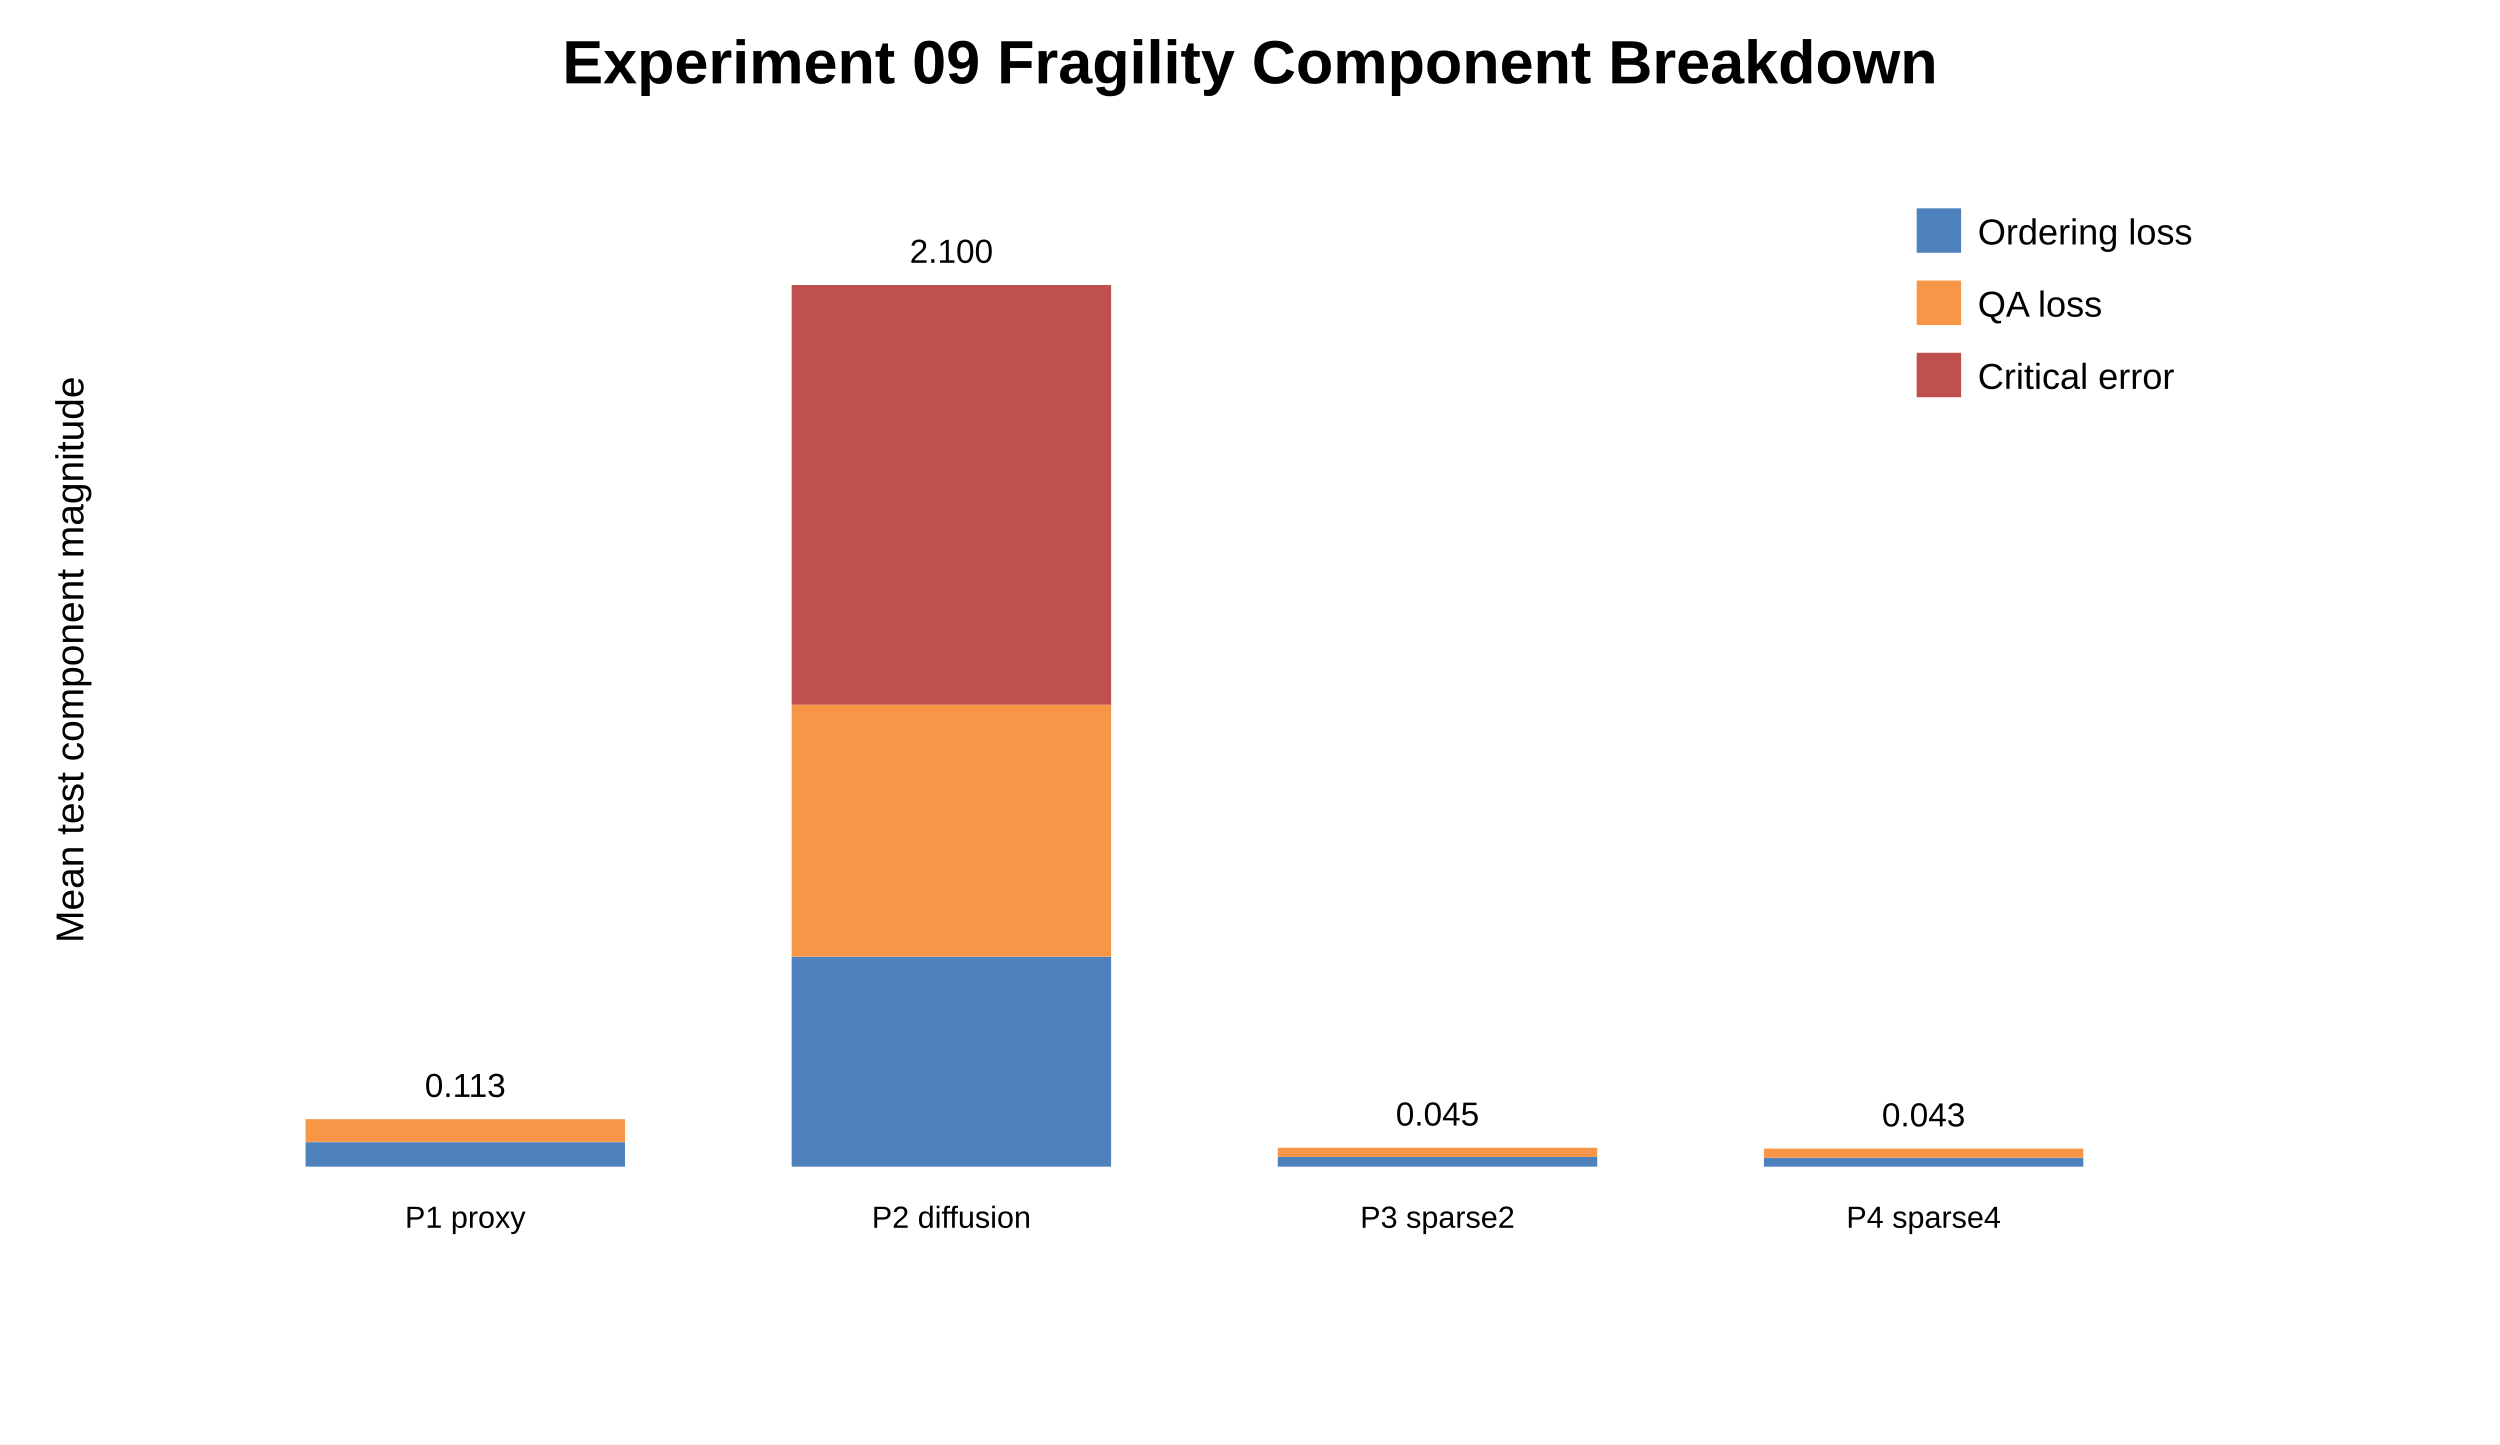
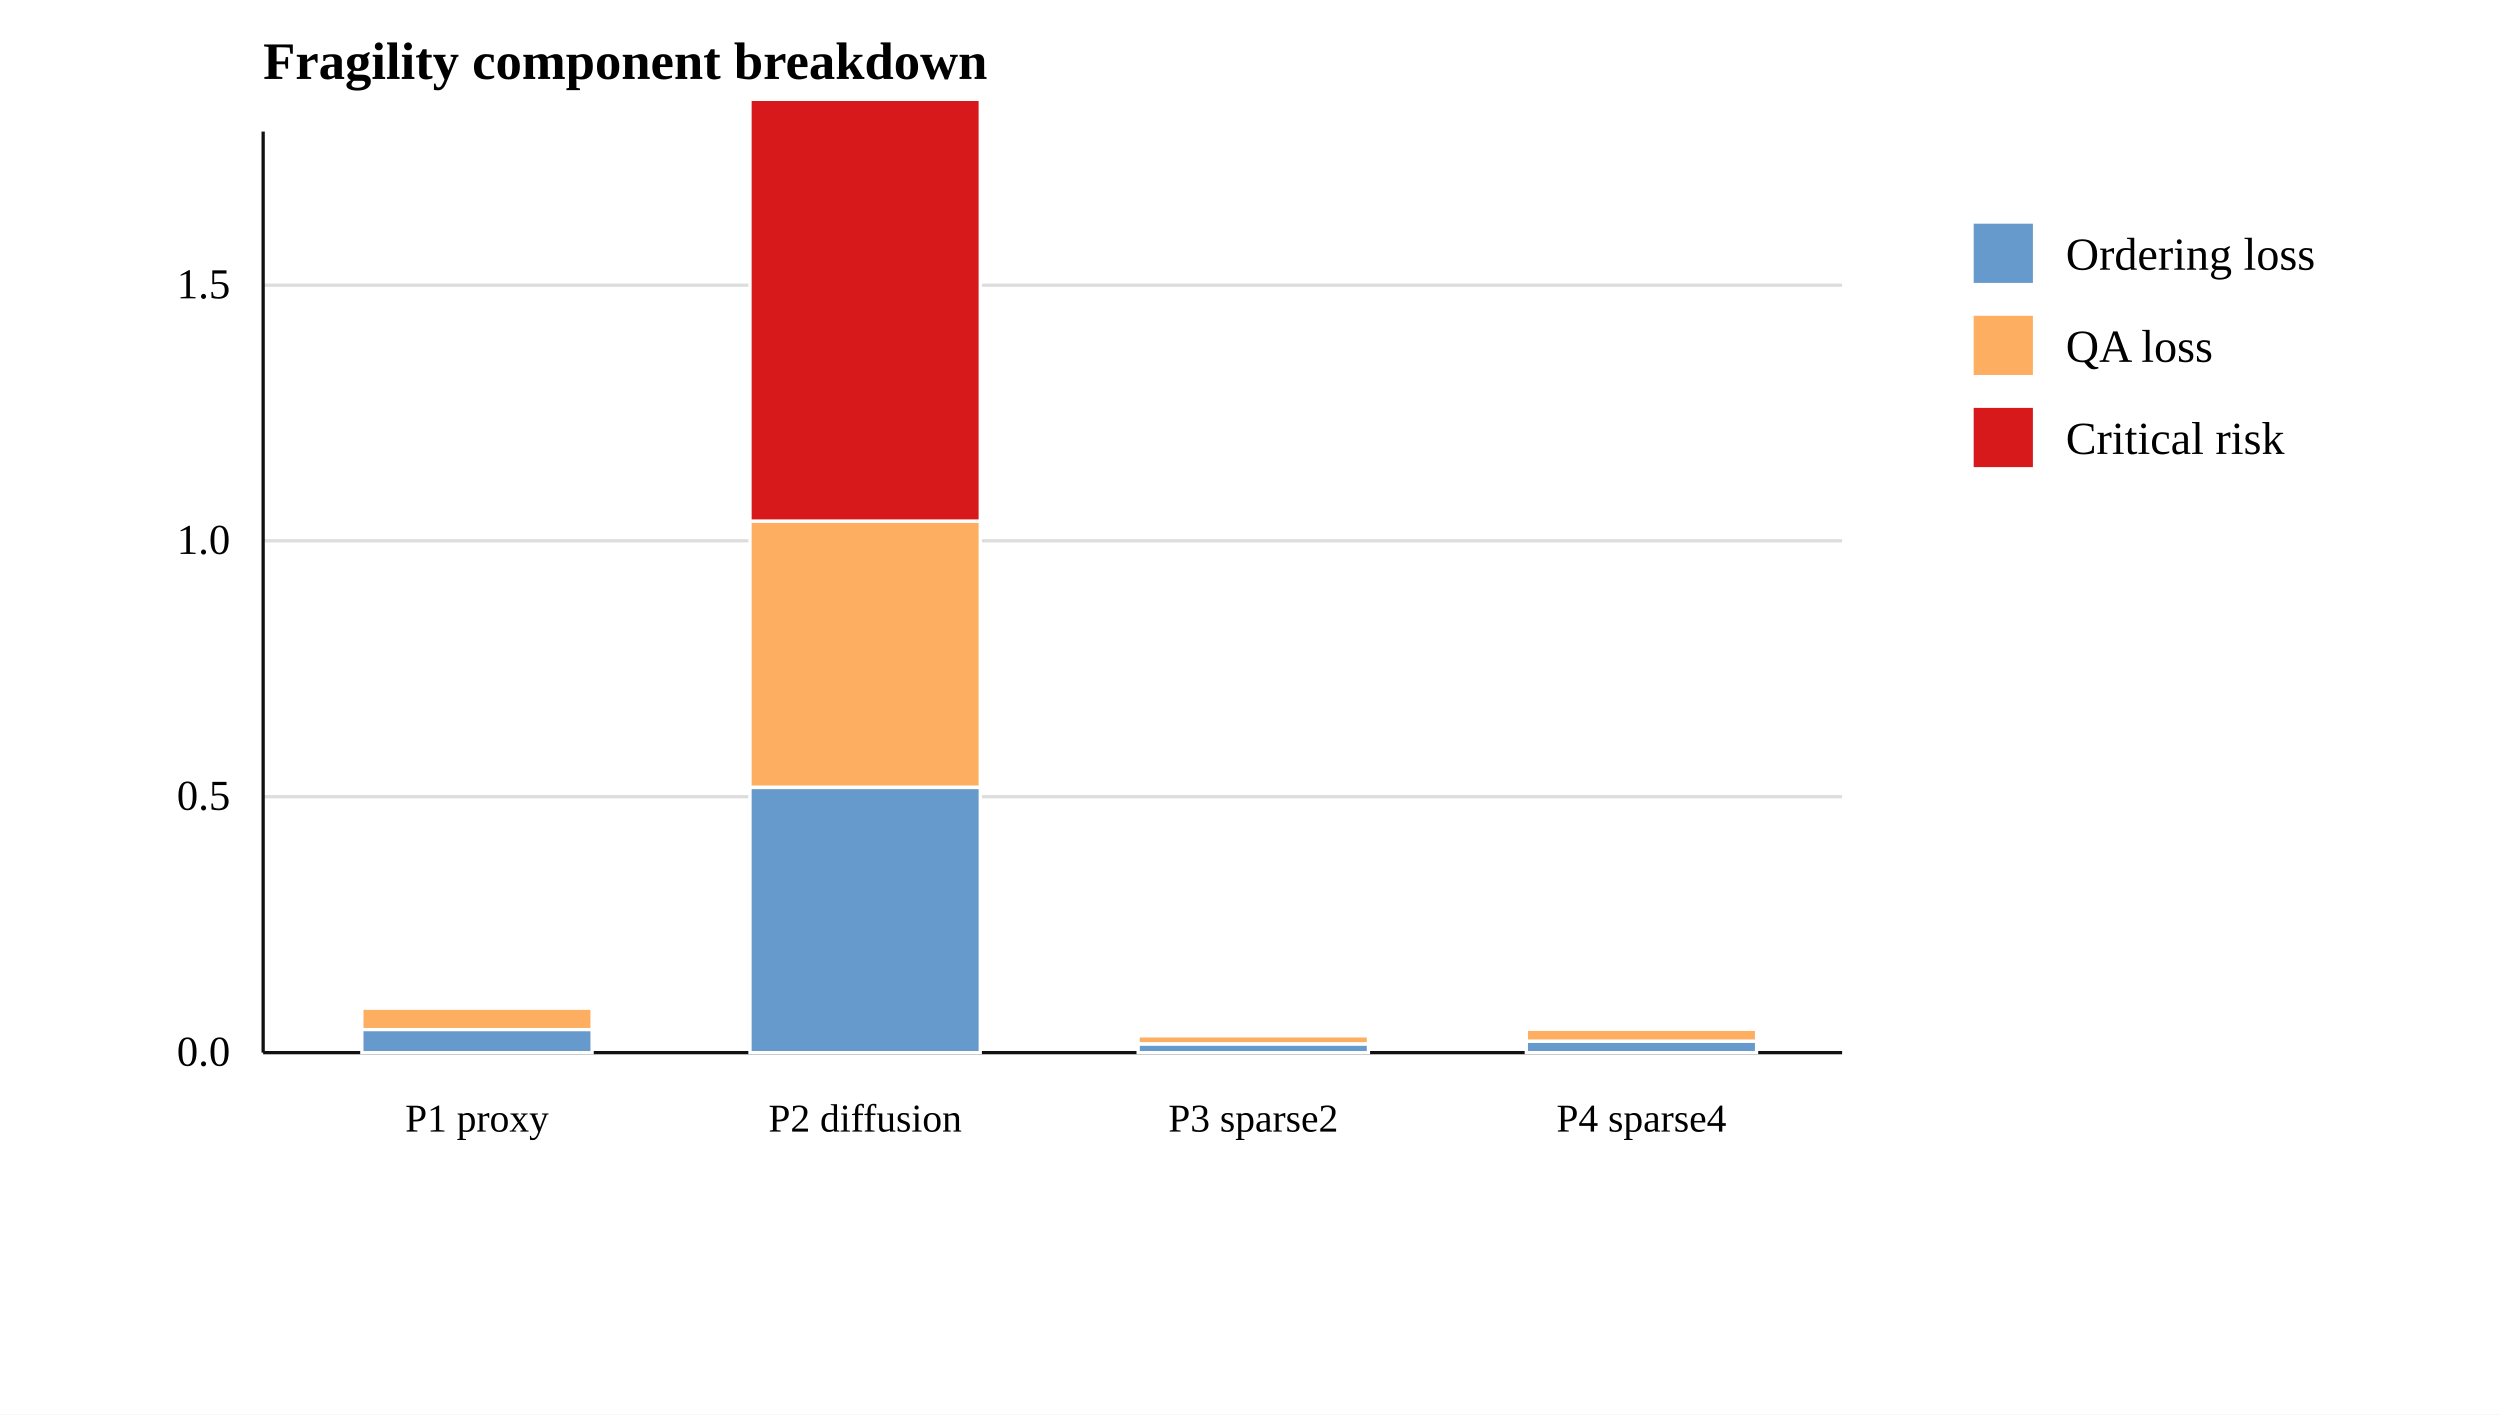
- <svg xmlns="http://www.w3.org/2000/svg" width="900" height="520" viewBox="0 0 900 520">
+ <svg xmlns="http://www.w3.org/2000/svg" width="760" height="430" viewBox="0 0 760 430">
  <rect width="100%" height="100%" fill="white" />
-   <text x="450.0" y="30" text-anchor="middle" font-family="Arial" font-size="22" font-weight="700">Experiment 09 Fragility Component Breakdown</text>
-   <rect x="110" y="411.2" width="115" height="8.8" fill="#4f81bd" />
-   <rect x="110" y="402.9" width="115" height="8.2" fill="#f79646" />
-   <rect x="110" y="402.9" width="115" height="0.0" fill="#c0504d" />
-   <text x="167.5" y="442" text-anchor="middle" font-family="Arial" font-size="11">P1 proxy</text>
-   <text x="167.5" y="394.9" text-anchor="middle" font-family="Arial" font-size="12">0.113</text>
-   <rect x="285" y="344.4" width="115" height="75.6" fill="#4f81bd" />
-   <rect x="285" y="253.7" width="115" height="90.7" fill="#f79646" />
-   <rect x="285" y="102.6" width="115" height="151.1" fill="#c0504d" />
-   <text x="342.5" y="442" text-anchor="middle" font-family="Arial" font-size="11">P2 diffusion</text>
-   <text x="342.5" y="94.6" text-anchor="middle" font-family="Arial" font-size="12">2.100</text>
-   <rect x="460" y="416.5" width="115" height="3.5" fill="#4f81bd" />
-   <rect x="460" y="413.2" width="115" height="3.3" fill="#f79646" />
-   <rect x="460" y="413.2" width="115" height="0.0" fill="#c0504d" />
-   <text x="517.5" y="442" text-anchor="middle" font-family="Arial" font-size="11">P3 sparse2</text>
-   <text x="517.5" y="405.2" text-anchor="middle" font-family="Arial" font-size="12">0.045</text>
-   <rect x="635" y="416.8" width="115" height="3.2" fill="#4f81bd" />
-   <rect x="635" y="413.5" width="115" height="3.3" fill="#f79646" />
-   <rect x="635" y="413.5" width="115" height="0.0" fill="#c0504d" />
-   <text x="692.5" y="442" text-anchor="middle" font-family="Arial" font-size="11">P4 sparse4</text>
-   <text x="692.5" y="405.5" text-anchor="middle" font-family="Arial" font-size="12">0.043</text>
-   <rect x="690" y="75" width="16" height="16" fill="#4f81bd" />
-   <text x="712" y="88" font-family="Arial" font-size="13">Ordering loss</text>
-   <rect x="690" y="101" width="16" height="16" fill="#f79646" />
-   <text x="712" y="114" font-family="Arial" font-size="13">QA loss</text>
-   <rect x="690" y="127" width="16" height="16" fill="#c0504d" />
-   <text x="712" y="140" font-family="Arial" font-size="13">Critical error</text>
-   <text transform="translate(30 237.5) rotate(-90)" text-anchor="middle" font-family="Arial" font-size="14">Mean test component magnitude</text>
+   <text x="80" y="24" font-size="16" font-weight="bold">Fragility component breakdown</text>
+   <line x1="80" y1="320.0" x2="560" y2="320.0" stroke="#ddd" />
+   <text x="70" y="324.0" text-anchor="end" font-size="13">0.0</text>
+   <line x1="80" y1="242.2" x2="560" y2="242.2" stroke="#ddd" />
+   <text x="70" y="246.2" text-anchor="end" font-size="13">0.5</text>
+   <line x1="80" y1="164.4" x2="560" y2="164.4" stroke="#ddd" />
+   <text x="70" y="168.4" text-anchor="end" font-size="13">1.0</text>
+   <line x1="80" y1="86.7" x2="560" y2="86.7" stroke="#ddd" />
+   <text x="70" y="90.7" text-anchor="end" font-size="13">1.5</text>
+   <line x1="80" y1="320" x2="560" y2="320" stroke="#111" />
+   <line x1="80" y1="40" x2="80" y2="320" stroke="#111" />
+   <rect x="110" y="312.9" width="70" height="7.1" fill="#6699cc" stroke="white" />
+   <rect x="110" y="306.5" width="70" height="6.5" fill="#fdae61" stroke="white" />
+   <rect x="110" y="306.5" width="70" height="0.0" fill="#d7191c" stroke="white" />
+   <text x="145.0" y="344" text-anchor="middle" font-size="12">P1 proxy</text>
+   <rect x="228" y="239.4" width="70" height="80.6" fill="#6699cc" stroke="white" />
+   <rect x="228" y="158.4" width="70" height="80.9" fill="#fdae61" stroke="white" />
+   <rect x="228" y="30.2" width="70" height="128.2" fill="#d7191c" stroke="white" />
+   <text x="263.0" y="344" text-anchor="middle" font-size="12">P2 diffusion</text>
+   <rect x="346" y="317.4" width="70" height="2.6" fill="#6699cc" stroke="white" />
+   <rect x="346" y="314.9" width="70" height="2.4" fill="#fdae61" stroke="white" />
+   <rect x="346" y="314.9" width="70" height="0.0" fill="#d7191c" stroke="white" />
+   <text x="381.0" y="344" text-anchor="middle" font-size="12">P3 sparse2</text>
+   <rect x="464" y="316.5" width="70" height="3.5" fill="#6699cc" stroke="white" />
+   <rect x="464" y="312.9" width="70" height="3.6" fill="#fdae61" stroke="white" />
+   <rect x="464" y="312.9" width="70" height="0.0" fill="#d7191c" stroke="white" />
+   <text x="499.0" y="344" text-anchor="middle" font-size="12">P4 sparse4</text>
+   <rect x="600" y="68" width="18" height="18" fill="#6699cc" />
+   <text x="628" y="82" font-size="14">Ordering loss</text>
+   <rect x="600" y="96" width="18" height="18" fill="#fdae61" />
+   <text x="628" y="110" font-size="14">QA loss</text>
+   <rect x="600" y="124" width="18" height="18" fill="#d7191c" />
+   <text x="628" y="138" font-size="14">Critical risk</text>
</svg>
